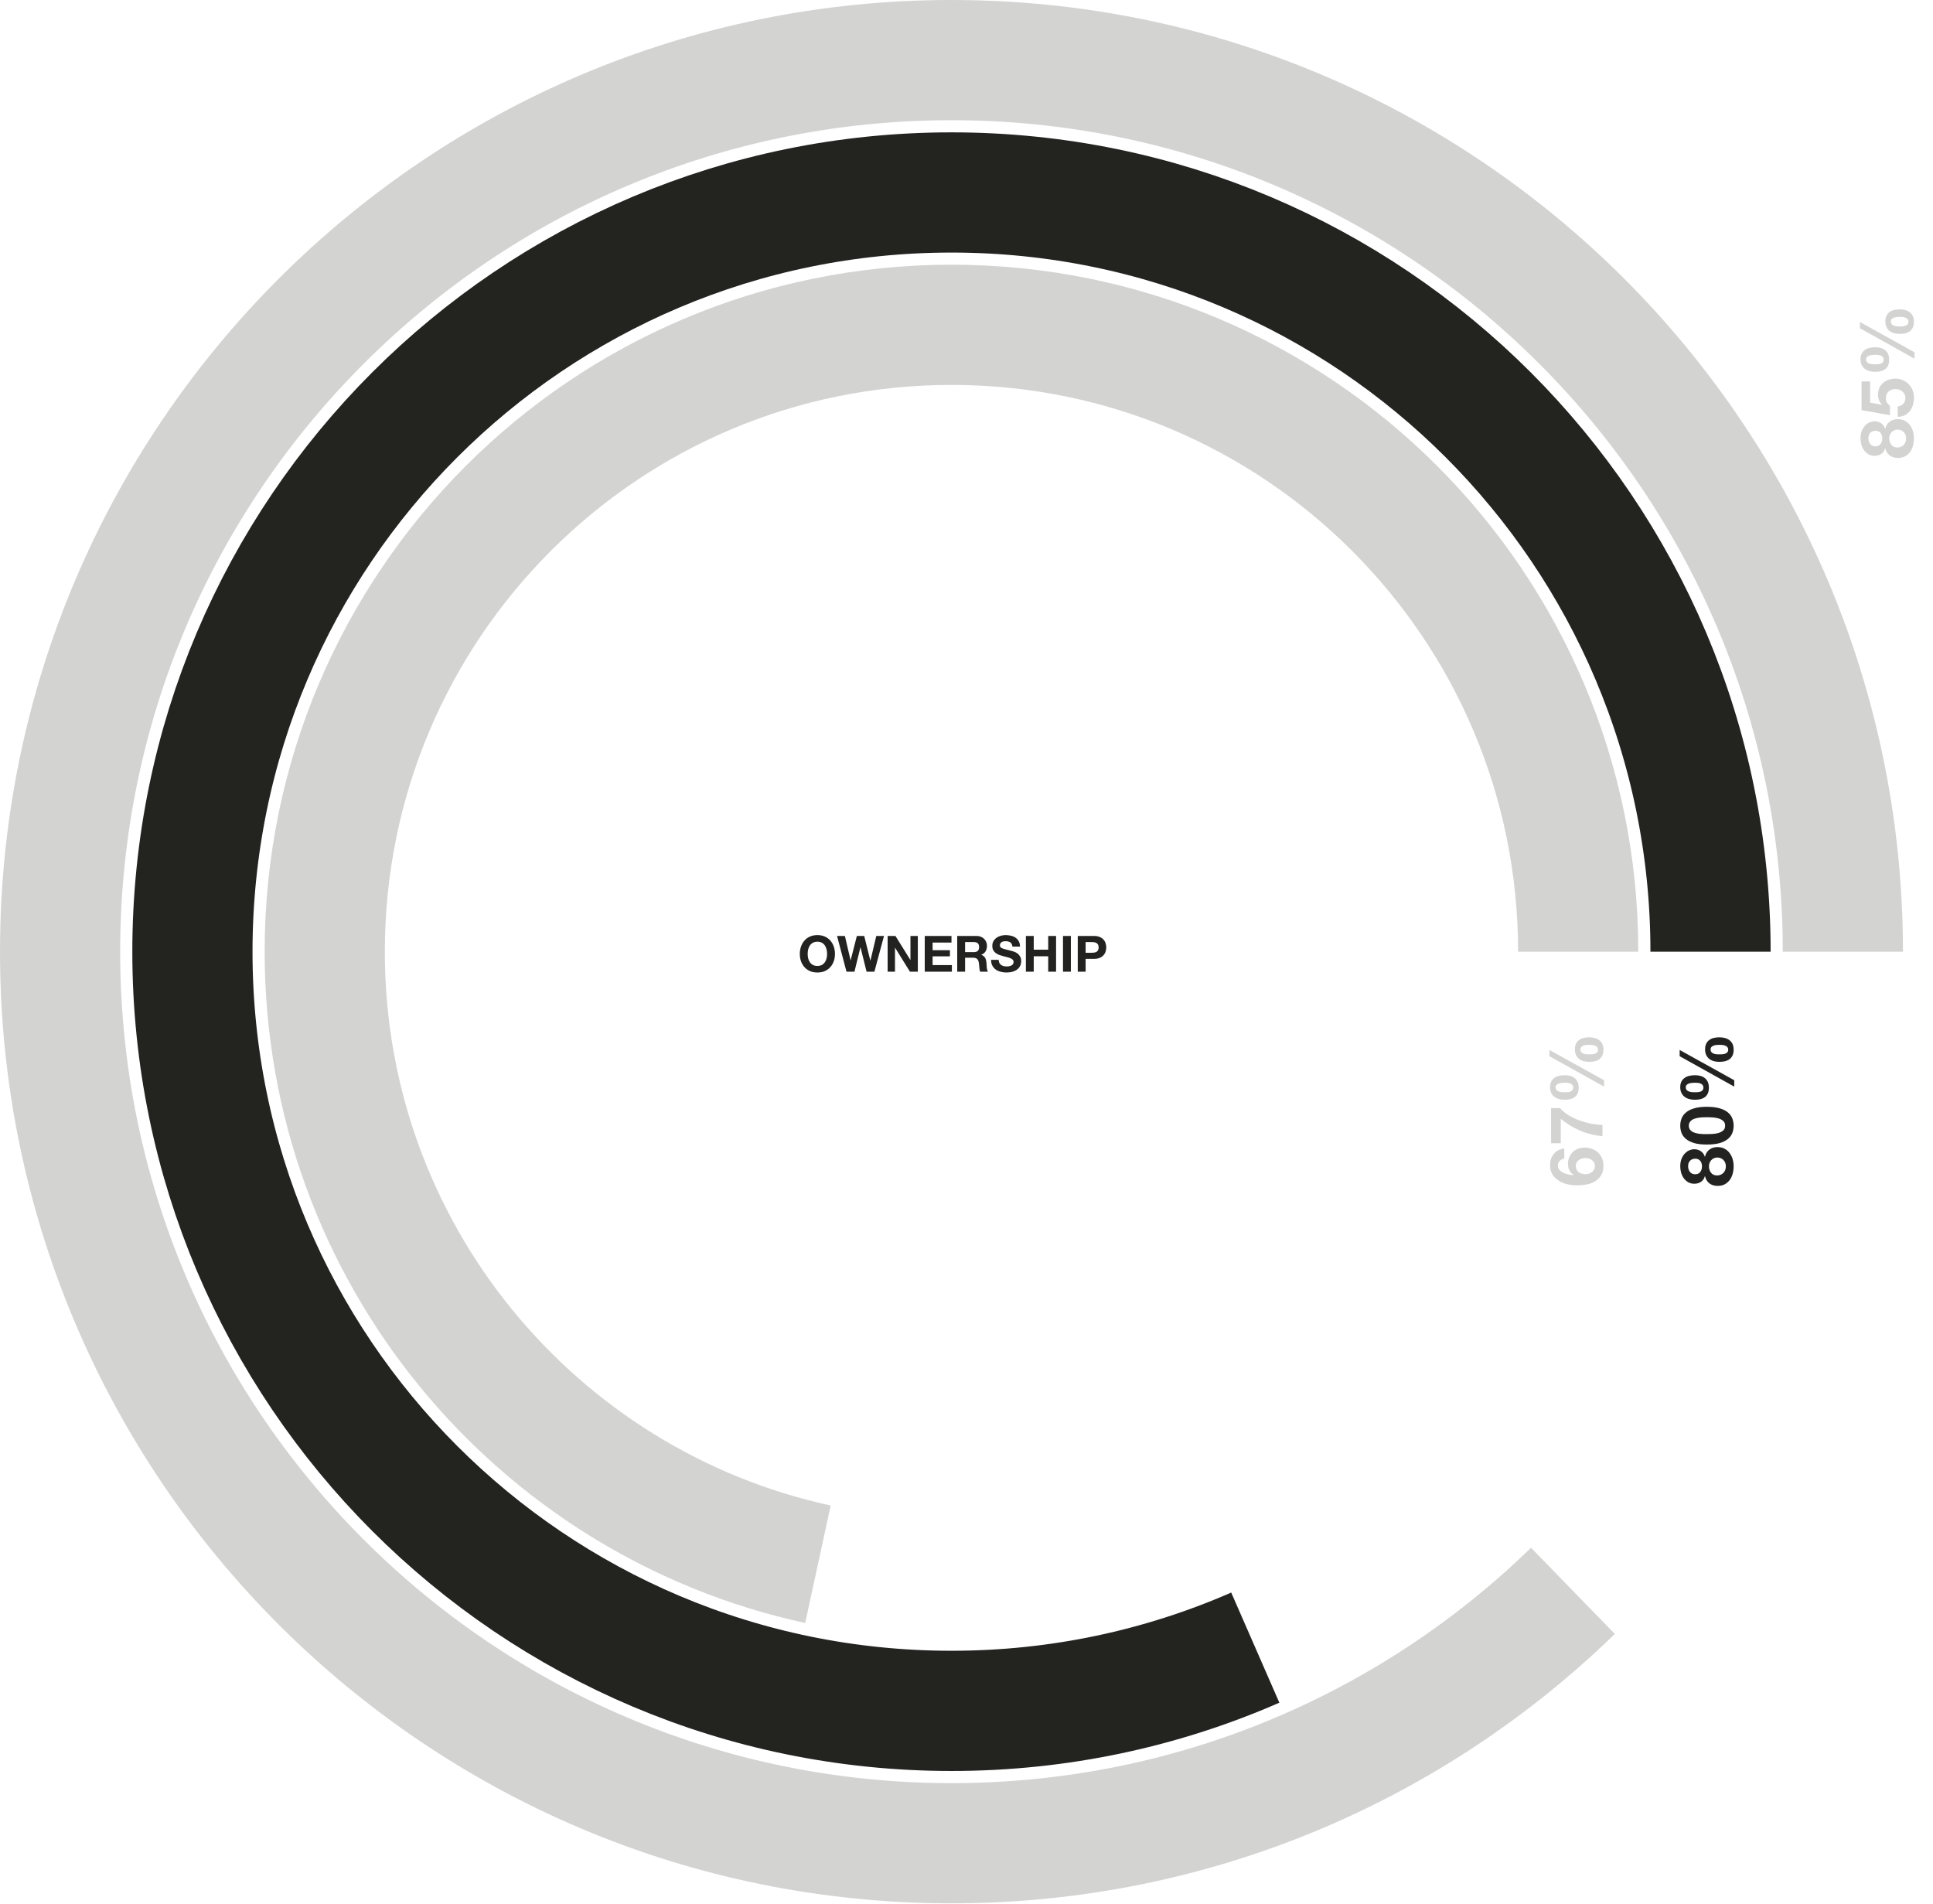
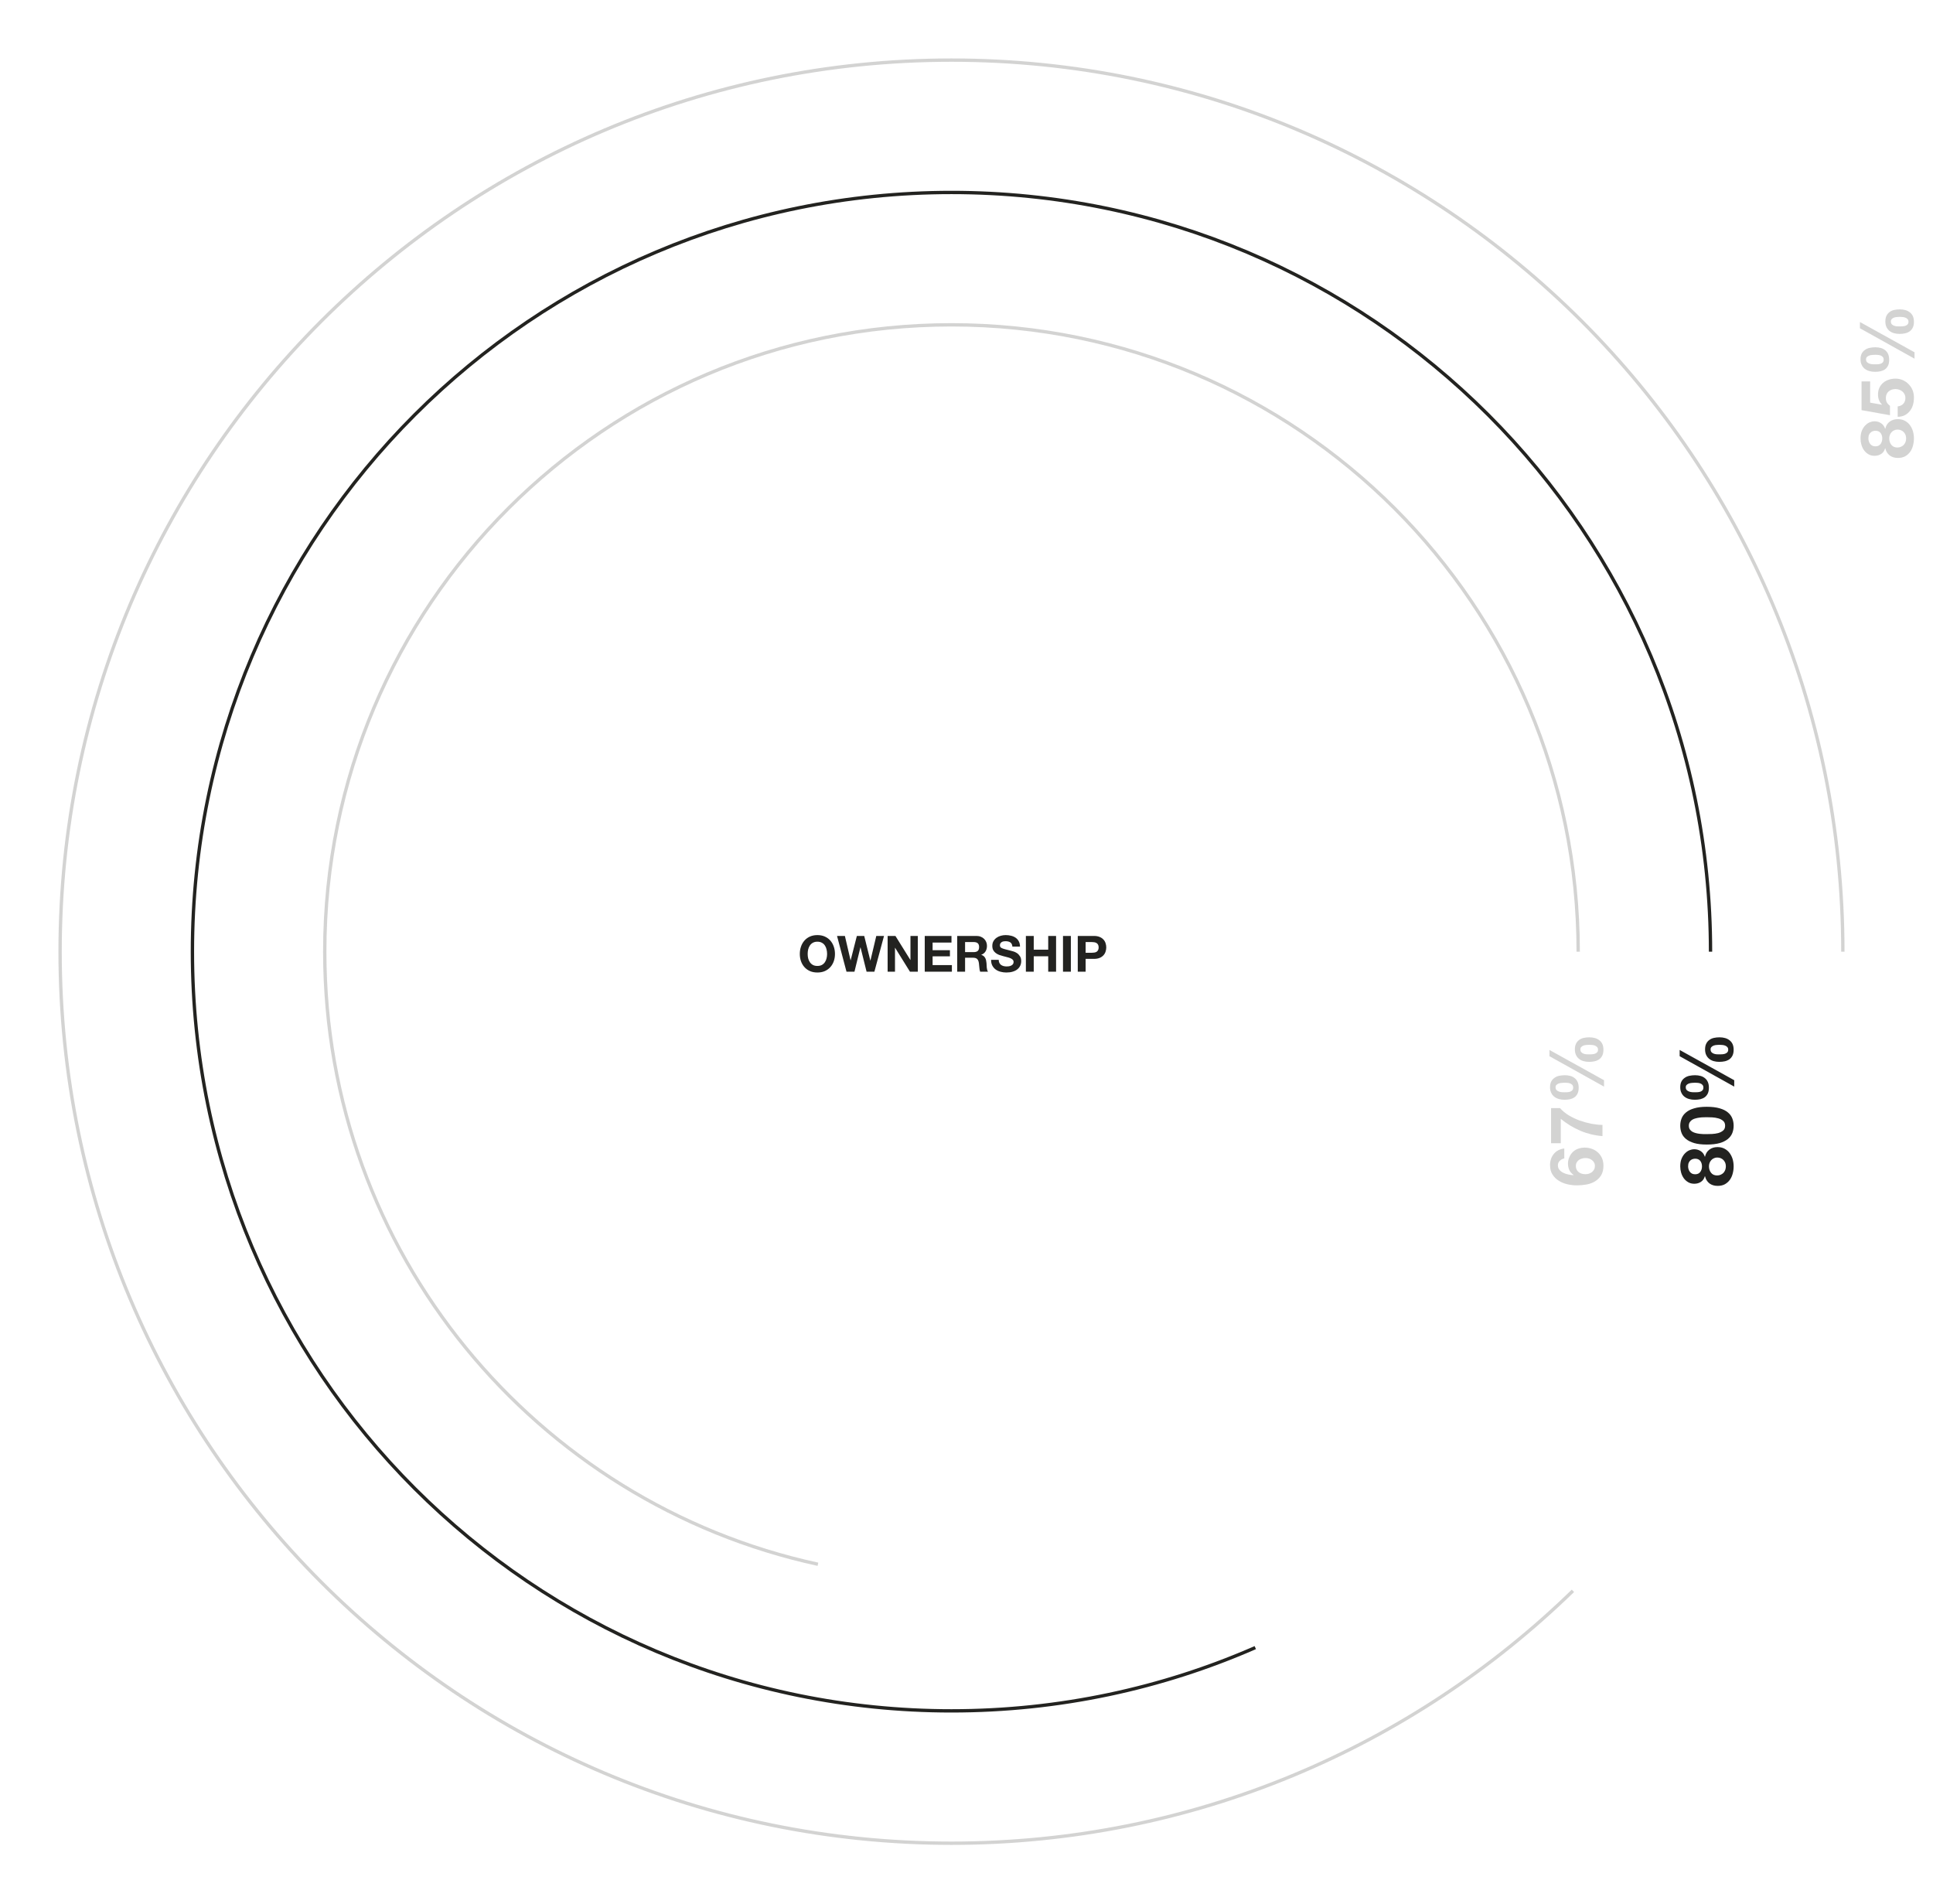
<svg xmlns="http://www.w3.org/2000/svg" width="579" height="570" viewBox="0 0 579 570" fill="none">
  <path d="M241.925 285.69C241.925 285.22 241.975 284.765 242.075 284.325C242.185 283.885 242.355 283.495 242.585 283.155C242.815 282.805 243.115 282.53 243.485 282.33C243.855 282.12 244.305 282.015 244.835 282.015C245.365 282.015 245.815 282.12 246.185 282.33C246.555 282.53 246.855 282.805 247.085 283.155C247.315 283.495 247.48 283.885 247.58 284.325C247.69 284.765 247.745 285.22 247.745 285.69C247.745 286.14 247.69 286.58 247.58 287.01C247.48 287.43 247.315 287.81 247.085 288.15C246.855 288.49 246.555 288.765 246.185 288.975C245.815 289.175 245.365 289.275 244.835 289.275C244.305 289.275 243.855 289.175 243.485 288.975C243.115 288.765 242.815 288.49 242.585 288.15C242.355 287.81 242.185 287.43 242.075 287.01C241.975 286.58 241.925 286.14 241.925 285.69ZM239.57 285.69C239.57 286.47 239.69 287.2 239.93 287.88C240.17 288.55 240.515 289.135 240.965 289.635C241.415 290.135 241.965 290.53 242.615 290.82C243.275 291.1 244.015 291.24 244.835 291.24C245.665 291.24 246.405 291.1 247.055 290.82C247.705 290.53 248.255 290.135 248.705 289.635C249.155 289.135 249.5 288.55 249.74 287.88C249.98 287.2 250.1 286.47 250.1 285.69C250.1 284.89 249.98 284.15 249.74 283.47C249.5 282.78 249.155 282.18 248.705 281.67C248.255 281.16 247.705 280.76 247.055 280.47C246.405 280.18 245.665 280.035 244.835 280.035C244.015 280.035 243.275 280.18 242.615 280.47C241.965 280.76 241.415 281.16 240.965 281.67C240.515 282.18 240.17 282.78 239.93 283.47C239.69 284.15 239.57 284.89 239.57 285.69ZM261.91 291L264.79 280.29H262.48L260.725 287.67H260.695L258.865 280.29H256.66L254.8 287.58H254.77L253.075 280.29H250.72L253.555 291H255.94L257.725 283.71H257.755L259.57 291H261.91ZM265.875 280.29V291H268.08V283.83H268.11L272.565 291H274.92V280.29H272.715V287.475H272.685L268.215 280.29H265.875ZM276.993 280.29V291H285.123V289.02H279.348V286.395H284.538V284.565H279.348V282.27H285.003V280.29H276.993ZM289.075 285.135V282.12H291.655C292.195 282.12 292.6 282.24 292.87 282.48C293.14 282.71 293.275 283.085 293.275 283.605C293.275 284.145 293.14 284.535 292.87 284.775C292.6 285.015 292.195 285.135 291.655 285.135H289.075ZM286.72 280.29V291H289.075V286.815H291.43C292.02 286.815 292.445 286.945 292.705 287.205C292.965 287.465 293.135 287.875 293.215 288.435C293.275 288.865 293.32 289.315 293.35 289.785C293.38 290.255 293.46 290.66 293.59 291H295.945C295.835 290.85 295.75 290.67 295.69 290.46C295.64 290.24 295.6 290.01 295.57 289.77C295.55 289.53 295.535 289.295 295.525 289.065C295.515 288.835 295.505 288.635 295.495 288.465C295.475 288.195 295.435 287.925 295.375 287.655C295.325 287.385 295.24 287.14 295.12 286.92C295 286.69 294.845 286.495 294.655 286.335C294.465 286.165 294.225 286.04 293.935 285.96V285.93C294.535 285.69 294.965 285.34 295.225 284.88C295.495 284.42 295.63 283.875 295.63 283.245C295.63 282.835 295.555 282.455 295.405 282.105C295.265 281.745 295.055 281.43 294.775 281.16C294.505 280.89 294.175 280.68 293.785 280.53C293.405 280.37 292.975 280.29 292.495 280.29H286.72ZM299.15 287.445H296.87C296.86 288.105 296.98 288.675 297.23 289.155C297.48 289.635 297.815 290.03 298.235 290.34C298.665 290.65 299.155 290.875 299.705 291.015C300.265 291.165 300.84 291.24 301.43 291.24C302.16 291.24 302.8 291.155 303.35 290.985C303.91 290.815 304.375 290.58 304.745 290.28C305.125 289.97 305.41 289.605 305.6 289.185C305.79 288.765 305.885 288.31 305.885 287.82C305.885 287.22 305.755 286.73 305.495 286.35C305.245 285.96 304.945 285.65 304.595 285.42C304.245 285.19 303.89 285.025 303.53 284.925C303.18 284.815 302.905 284.74 302.705 284.7C302.035 284.53 301.49 284.39 301.07 284.28C300.66 284.17 300.335 284.06 300.095 283.95C299.865 283.84 299.71 283.72 299.63 283.59C299.55 283.46 299.51 283.29 299.51 283.08C299.51 282.85 299.56 282.66 299.66 282.51C299.76 282.36 299.885 282.235 300.035 282.135C300.195 282.035 300.37 281.965 300.56 281.925C300.75 281.885 300.94 281.865 301.13 281.865C301.42 281.865 301.685 281.89 301.925 281.94C302.175 281.99 302.395 282.075 302.585 282.195C302.775 282.315 302.925 282.48 303.035 282.69C303.155 282.9 303.225 283.165 303.245 283.485H305.525C305.525 282.865 305.405 282.34 305.165 281.91C304.935 281.47 304.62 281.11 304.22 280.83C303.82 280.55 303.36 280.35 302.84 280.23C302.33 280.1 301.795 280.035 301.235 280.035C300.755 280.035 300.275 280.1 299.795 280.23C299.315 280.36 298.885 280.56 298.505 280.83C298.125 281.1 297.815 281.44 297.575 281.85C297.345 282.25 297.23 282.725 297.23 283.275C297.23 283.765 297.32 284.185 297.5 284.535C297.69 284.875 297.935 285.16 298.235 285.39C298.535 285.62 298.875 285.81 299.255 285.96C299.635 286.1 300.025 286.22 300.425 286.32C300.815 286.43 301.2 286.53 301.58 286.62C301.96 286.71 302.3 286.815 302.6 286.935C302.9 287.055 303.14 287.205 303.32 287.385C303.51 287.565 303.605 287.8 303.605 288.09C303.605 288.36 303.535 288.585 303.395 288.765C303.255 288.935 303.08 289.07 302.87 289.17C302.66 289.27 302.435 289.34 302.195 289.38C301.955 289.41 301.73 289.425 301.52 289.425C301.21 289.425 300.91 289.39 300.62 289.32C300.33 289.24 300.075 289.125 299.855 288.975C299.645 288.815 299.475 288.61 299.345 288.36C299.215 288.11 299.15 287.805 299.15 287.445ZM307.286 280.29V291H309.641V286.38H313.976V291H316.331V280.29H313.976V284.4H309.641V280.29H307.286ZM318.404 280.29V291H320.759V280.29H318.404ZM325.183 285.33V282.12H327.013C327.283 282.12 327.543 282.14 327.793 282.18C328.043 282.22 328.263 282.3 328.453 282.42C328.643 282.53 328.793 282.69 328.903 282.9C329.023 283.11 329.083 283.385 329.083 283.725C329.083 284.065 329.023 284.34 328.903 284.55C328.793 284.76 328.643 284.925 328.453 285.045C328.263 285.155 328.043 285.23 327.793 285.27C327.543 285.31 327.283 285.33 327.013 285.33H325.183ZM322.828 280.29V291H325.183V287.16H327.658C328.328 287.16 328.898 287.065 329.368 286.875C329.838 286.675 330.218 286.415 330.508 286.095C330.808 285.775 331.023 285.41 331.153 285C331.293 284.58 331.363 284.155 331.363 283.725C331.363 283.285 331.293 282.86 331.153 282.45C331.023 282.04 330.808 281.675 330.508 281.355C330.218 281.035 329.838 280.78 329.368 280.59C328.898 280.39 328.328 280.29 327.658 280.29H322.828Z" fill="#222220" />
-   <path opacity="0.2" d="M552 285C552 137.54 432.46 18 285 18C137.54 18 18 137.54 18 285C18 432.46 137.54 552 285 552C357.389 552 423.05 523.192 471.144 476.415" stroke="#232320" stroke-width="36" />
-   <path d="M512.362 285C512.362 159.431 410.569 57.637 285 57.637C159.431 57.637 57.637 159.431 57.637 285C57.637 410.569 159.431 512.362 285 512.362C317.357 512.362 348.135 505.603 376 493.42" stroke="#232320" stroke-width="36" />
-   <path opacity="0.2" d="M472.725 285C472.725 181.321 388.677 97.274 284.999 97.274C181.321 97.274 97.273 181.321 97.273 285C97.273 374.951 160.539 450.125 245 468.455" stroke="#232320" stroke-width="36" />
+   <path opacity="0.2" d="M552 285C552 137.54 432.46 18 285 18C137.54 18 18 137.54 18 285C18 432.46 137.54 552 285 552C357.389 552 423.05 523.192 471.144 476.415" stroke="#232320" strokeWidth="36" />
+   <path d="M512.362 285C512.362 159.431 410.569 57.637 285 57.637C159.431 57.637 57.637 159.431 57.637 285C57.637 410.569 159.431 512.362 285 512.362C317.357 512.362 348.135 505.603 376 493.42" stroke="#232320" strokeWidth="36" />
+   <path opacity="0.2" d="M472.725 285C472.725 181.321 388.677 97.274 284.999 97.274C181.321 97.274 97.273 181.321 97.273 285C97.273 374.951 160.539 450.125 245 468.455" stroke="#232320" strokeWidth="36" />
  <path opacity="0.2" d="M561.78 133.665C561.428 133.665 561.12 133.607 560.856 133.489C560.592 133.357 560.372 133.181 560.196 132.961C560.02 132.741 559.888 132.492 559.8 132.213C559.697 131.92 559.646 131.619 559.646 131.311C559.646 130.827 559.719 130.439 559.866 130.145C560.013 129.837 560.196 129.603 560.416 129.441C560.636 129.265 560.871 129.148 561.12 129.089C561.355 129.031 561.575 129.001 561.78 129.001C562.44 129.001 562.946 129.221 563.298 129.661C563.635 130.101 563.804 130.651 563.804 131.311C563.804 131.942 563.635 132.492 563.298 132.961C562.946 133.431 562.44 133.665 561.78 133.665ZM561.494 136.503C562.257 136.503 562.924 136.313 563.496 135.931C564.068 135.55 564.457 134.985 564.662 134.237L564.706 134.237C564.926 135.161 565.366 135.88 566.026 136.393C566.686 136.892 567.507 137.141 568.49 137.141C569.326 137.141 570.045 136.98 570.646 136.657C571.247 136.32 571.746 135.88 572.142 135.337C572.538 134.78 572.824 134.157 573 133.467C573.191 132.763 573.286 132.037 573.286 131.289C573.286 130.571 573.191 129.867 573 129.177C572.795 128.488 572.494 127.872 572.098 127.329C571.702 126.787 571.203 126.354 570.602 126.031C570.001 125.694 569.289 125.525 568.468 125.525C567.5 125.525 566.686 125.775 566.026 126.273C565.351 126.772 564.911 127.483 564.706 128.407L564.662 128.407C564.413 127.659 564.002 127.102 563.43 126.735C562.858 126.354 562.191 126.163 561.428 126.163C561.047 126.163 560.621 126.251 560.152 126.427C559.668 126.603 559.221 126.897 558.81 127.307C558.385 127.703 558.025 128.231 557.732 128.891C557.439 129.551 557.292 130.358 557.292 131.311C557.292 131.942 557.38 132.565 557.556 133.181C557.732 133.797 557.996 134.355 558.348 134.853C558.7 135.337 559.14 135.733 559.668 136.041C560.196 136.349 560.805 136.503 561.494 136.503ZM568.336 134.017C567.544 134.017 566.943 133.753 566.532 133.225C566.107 132.697 565.894 132.052 565.894 131.289C565.894 130.923 565.953 130.585 566.07 130.277C566.187 129.955 566.356 129.676 566.576 129.441C566.796 129.192 567.06 129.001 567.368 128.869C567.661 128.723 567.991 128.649 568.358 128.649C568.739 128.649 569.091 128.715 569.414 128.847C569.737 128.979 570.015 129.17 570.25 129.419C570.47 129.654 570.646 129.933 570.778 130.255C570.895 130.563 570.954 130.908 570.954 131.289C570.954 131.656 570.895 132.008 570.778 132.345C570.646 132.683 570.47 132.976 570.25 133.225C570.015 133.46 569.737 133.651 569.414 133.797C569.091 133.944 568.732 134.017 568.336 134.017ZM560.174 114.225L557.6 114.225L557.6 122.827L566.114 124.345L566.114 121.529C565.689 121.221 565.381 120.891 565.19 120.539C564.985 120.187 564.882 119.732 564.882 119.175C564.882 118.749 564.955 118.375 565.102 118.053C565.249 117.73 565.454 117.451 565.718 117.217C565.982 116.982 566.29 116.806 566.642 116.689C566.994 116.571 567.368 116.513 567.764 116.513C568.145 116.513 568.519 116.579 568.886 116.711C569.238 116.828 569.553 117.004 569.832 117.239C570.096 117.459 570.316 117.737 570.492 118.075C570.653 118.397 570.734 118.764 570.734 119.175C570.734 119.879 570.529 120.458 570.118 120.913C569.693 121.367 569.128 121.631 568.424 121.705L568.424 124.829C569.231 124.814 569.942 124.653 570.558 124.345C571.159 124.022 571.665 123.597 572.076 123.069C572.487 122.541 572.795 121.939 573 121.265C573.191 120.575 573.286 119.857 573.286 119.109C573.301 118.331 573.176 117.598 572.912 116.909C572.633 116.219 572.245 115.618 571.746 115.105C571.247 114.577 570.661 114.159 569.986 113.851C569.297 113.543 568.556 113.389 567.764 113.389C567.045 113.389 566.371 113.499 565.74 113.719C565.095 113.924 564.537 114.232 564.068 114.643C563.599 115.039 563.225 115.53 562.946 116.117C562.667 116.703 562.528 117.378 562.528 118.141C562.528 118.757 562.623 119.307 562.814 119.791C562.99 120.275 563.291 120.729 563.716 121.155L563.672 121.199L560.174 120.583L560.174 114.225ZM568.996 97.754C568.747 97.754 568.468 97.747 568.16 97.732C567.852 97.703 567.566 97.637 567.302 97.534C567.038 97.431 566.818 97.285 566.642 97.094C566.466 96.889 566.378 96.61 566.378 96.258C566.378 95.935 566.481 95.686 566.686 95.51C566.877 95.319 567.111 95.18 567.39 95.092C567.654 95.004 567.94 94.953 568.248 94.938C568.541 94.909 568.798 94.894 569.018 94.894C569.253 94.894 569.524 94.909 569.832 94.938C570.125 94.953 570.411 95.011 570.69 95.114C570.954 95.202 571.181 95.349 571.372 95.554C571.563 95.745 571.658 96.009 571.658 96.346C571.658 96.698 571.563 96.969 571.372 97.16C571.181 97.351 570.954 97.49 570.69 97.578C570.411 97.666 570.118 97.717 569.81 97.732C569.502 97.747 569.231 97.754 568.996 97.754ZM568.974 99.998C569.575 99.998 570.14 99.939 570.668 99.822C571.196 99.69 571.658 99.485 572.054 99.206C572.435 98.913 572.736 98.539 572.956 98.084C573.176 97.615 573.286 97.043 573.286 96.368C573.286 95.723 573.183 95.165 572.978 94.696C572.758 94.227 572.457 93.845 572.076 93.552C571.695 93.244 571.247 93.017 570.734 92.87C570.221 92.723 569.663 92.65 569.062 92.65C568.461 92.65 567.896 92.709 567.368 92.826C566.84 92.943 566.385 93.149 566.004 93.442C565.608 93.721 565.3 94.087 565.08 94.542C564.845 94.997 564.728 95.569 564.728 96.258C564.728 96.903 564.838 97.461 565.058 97.93C565.278 98.399 565.579 98.788 565.96 99.096C566.341 99.404 566.789 99.631 567.302 99.778C567.815 99.925 568.373 99.998 568.974 99.998ZM557.116 98.304L573.462 107.412L573.462 105.498L557.116 96.434L557.116 98.304ZM561.692 109.106C561.443 109.106 561.157 109.099 560.834 109.084C560.511 109.055 560.211 108.989 559.932 108.886C559.653 108.783 559.419 108.637 559.228 108.446C559.037 108.241 558.942 107.962 558.942 107.61C558.942 107.287 559.045 107.038 559.25 106.862C559.455 106.671 559.705 106.532 559.998 106.444C560.291 106.356 560.599 106.305 560.922 106.29C561.23 106.261 561.494 106.246 561.714 106.246C561.949 106.246 562.213 106.261 562.506 106.29C562.785 106.305 563.056 106.363 563.32 106.466C563.569 106.554 563.782 106.701 563.958 106.906C564.134 107.097 564.222 107.361 564.222 107.698C564.222 108.05 564.134 108.321 563.958 108.512C563.782 108.703 563.569 108.842 563.32 108.93C563.056 109.018 562.777 109.069 562.484 109.084C562.191 109.099 561.927 109.106 561.692 109.106ZM561.648 111.35C562.249 111.35 562.814 111.291 563.342 111.174C563.855 111.042 564.303 110.837 564.684 110.558C565.051 110.265 565.344 109.891 565.564 109.436C565.769 108.967 565.872 108.395 565.872 107.72C565.872 107.075 565.769 106.517 565.564 106.048C565.359 105.579 565.073 105.197 564.706 104.904C564.339 104.596 563.907 104.369 563.408 104.222C562.895 104.075 562.337 104.002 561.736 104.002C561.135 104.002 560.563 104.061 560.02 104.178C559.477 104.295 559.008 104.501 558.612 104.794C558.201 105.073 557.879 105.439 557.644 105.894C557.409 106.349 557.292 106.921 557.292 107.61C557.292 108.255 557.409 108.813 557.644 109.282C557.864 109.751 558.172 110.14 558.568 110.448C558.964 110.756 559.426 110.983 559.954 111.13C560.482 111.277 561.047 111.35 561.648 111.35Z" fill="#222220" />
  <path d="M507.78 351.665C507.428 351.665 507.12 351.607 506.856 351.489C506.592 351.357 506.372 351.181 506.196 350.961C506.02 350.741 505.888 350.492 505.8 350.213C505.697 349.92 505.646 349.619 505.646 349.311C505.646 348.827 505.719 348.439 505.866 348.145C506.013 347.837 506.196 347.603 506.416 347.441C506.636 347.265 506.871 347.148 507.12 347.089C507.355 347.031 507.575 347.001 507.78 347.001C508.44 347.001 508.946 347.221 509.298 347.661C509.635 348.101 509.804 348.651 509.804 349.311C509.804 349.942 509.635 350.492 509.298 350.961C508.946 351.431 508.44 351.665 507.78 351.665ZM507.494 354.503C508.257 354.503 508.924 354.313 509.496 353.931C510.068 353.55 510.457 352.985 510.662 352.237L510.706 352.237C510.926 353.161 511.366 353.88 512.026 354.393C512.686 354.892 513.507 355.141 514.49 355.141C515.326 355.141 516.045 354.98 516.646 354.657C517.247 354.32 517.746 353.88 518.142 353.337C518.538 352.78 518.824 352.157 519 351.467C519.191 350.763 519.286 350.037 519.286 349.289C519.286 348.571 519.191 347.867 519 347.177C518.795 346.488 518.494 345.872 518.098 345.329C517.702 344.787 517.203 344.354 516.602 344.031C516.001 343.694 515.289 343.525 514.468 343.525C513.5 343.525 512.686 343.775 512.026 344.273C511.351 344.772 510.911 345.483 510.706 346.407L510.662 346.407C510.413 345.659 510.002 345.102 509.43 344.735C508.858 344.354 508.191 344.163 507.428 344.163C507.047 344.163 506.621 344.251 506.152 344.427C505.668 344.603 505.221 344.897 504.81 345.307C504.385 345.703 504.025 346.231 503.732 346.891C503.439 347.551 503.292 348.358 503.292 349.311C503.292 349.942 503.38 350.565 503.556 351.181C503.732 351.797 503.996 352.355 504.348 352.853C504.7 353.337 505.14 353.733 505.668 354.041C506.196 354.349 506.805 354.503 507.494 354.503ZM514.336 352.017C513.544 352.017 512.943 351.753 512.532 351.225C512.107 350.697 511.894 350.052 511.894 349.289C511.894 348.923 511.953 348.585 512.07 348.277C512.187 347.955 512.356 347.676 512.576 347.441C512.796 347.192 513.06 347.001 513.368 346.869C513.661 346.723 513.991 346.649 514.358 346.649C514.739 346.649 515.091 346.715 515.414 346.847C515.737 346.979 516.015 347.17 516.25 347.419C516.47 347.654 516.646 347.933 516.778 348.255C516.895 348.563 516.954 348.908 516.954 349.289C516.954 349.656 516.895 350.008 516.778 350.345C516.646 350.683 516.47 350.976 516.25 351.225C516.015 351.46 515.737 351.651 515.414 351.797C515.091 351.944 514.732 352.017 514.336 352.017ZM511.234 339.639C510.97 339.639 510.655 339.639 510.288 339.639C509.907 339.624 509.518 339.595 509.122 339.551C508.726 339.507 508.337 339.433 507.956 339.331C507.56 339.228 507.208 339.089 506.9 338.913C506.592 338.722 506.343 338.487 506.152 338.209C505.961 337.915 505.866 337.556 505.866 337.131C505.866 336.705 505.961 336.346 506.152 336.053C506.343 335.759 506.592 335.517 506.9 335.327C507.208 335.136 507.56 334.997 507.956 334.909C508.337 334.806 508.726 334.733 509.122 334.689C509.518 334.63 509.907 334.601 510.288 334.601C510.655 334.586 510.97 334.579 511.234 334.579C511.674 334.579 512.209 334.593 512.84 334.623C513.456 334.652 514.057 334.747 514.644 334.909C515.216 335.055 515.707 335.305 516.118 335.657C516.529 335.994 516.734 336.485 516.734 337.131C516.734 337.761 516.529 338.245 516.118 338.583C515.707 338.92 515.216 339.169 514.644 339.331C514.057 339.477 513.456 339.565 512.84 339.595C512.209 339.624 511.674 339.639 511.234 339.639ZM511.234 342.763C512.774 342.763 514.065 342.616 515.106 342.323C516.133 342.015 516.954 341.604 517.57 341.091C518.186 340.577 518.626 339.983 518.89 339.309C519.154 338.619 519.286 337.893 519.286 337.131C519.286 336.353 519.154 335.627 518.89 334.953C518.626 334.263 518.186 333.662 517.57 333.149C516.954 332.621 516.133 332.21 515.106 331.917C514.065 331.609 512.774 331.455 511.234 331.455C509.738 331.455 508.484 331.609 507.472 331.917C506.445 332.21 505.624 332.621 505.008 333.149C504.392 333.662 503.952 334.263 503.688 334.953C503.424 335.627 503.292 336.353 503.292 337.131C503.292 337.893 503.424 338.619 503.688 339.309C503.952 339.983 504.392 340.577 505.008 341.091C505.624 341.604 506.445 342.015 507.472 342.323C508.484 342.616 509.738 342.763 511.234 342.763ZM514.996 315.754C514.747 315.754 514.468 315.747 514.16 315.732C513.852 315.703 513.566 315.637 513.302 315.534C513.038 315.431 512.818 315.285 512.642 315.094C512.466 314.889 512.378 314.61 512.378 314.258C512.378 313.935 512.481 313.686 512.686 313.51C512.877 313.319 513.111 313.18 513.39 313.092C513.654 313.004 513.94 312.953 514.248 312.938C514.541 312.909 514.798 312.894 515.018 312.894C515.253 312.894 515.524 312.909 515.832 312.938C516.125 312.953 516.411 313.011 516.69 313.114C516.954 313.202 517.181 313.349 517.372 313.554C517.563 313.745 517.658 314.009 517.658 314.346C517.658 314.698 517.563 314.969 517.372 315.16C517.181 315.351 516.954 315.49 516.69 315.578C516.411 315.666 516.118 315.717 515.81 315.732C515.502 315.747 515.231 315.754 514.996 315.754ZM514.974 317.998C515.575 317.998 516.14 317.939 516.668 317.822C517.196 317.69 517.658 317.485 518.054 317.206C518.435 316.913 518.736 316.539 518.956 316.084C519.176 315.615 519.286 315.043 519.286 314.368C519.286 313.723 519.183 313.165 518.978 312.696C518.758 312.227 518.457 311.845 518.076 311.552C517.695 311.244 517.247 311.017 516.734 310.87C516.221 310.723 515.663 310.65 515.062 310.65C514.461 310.65 513.896 310.709 513.368 310.826C512.84 310.943 512.385 311.149 512.004 311.442C511.608 311.721 511.3 312.087 511.08 312.542C510.845 312.997 510.728 313.569 510.728 314.258C510.728 314.903 510.838 315.461 511.058 315.93C511.278 316.399 511.579 316.788 511.96 317.096C512.341 317.404 512.789 317.631 513.302 317.778C513.815 317.925 514.373 317.998 514.974 317.998ZM503.116 316.304L519.462 325.412L519.462 323.498L503.116 314.434L503.116 316.304ZM507.692 327.106C507.443 327.106 507.157 327.099 506.834 327.084C506.511 327.055 506.211 326.989 505.932 326.886C505.653 326.783 505.419 326.637 505.228 326.446C505.037 326.241 504.942 325.962 504.942 325.61C504.942 325.287 505.045 325.038 505.25 324.862C505.455 324.671 505.705 324.532 505.998 324.444C506.291 324.356 506.599 324.305 506.922 324.29C507.23 324.261 507.494 324.246 507.714 324.246C507.949 324.246 508.213 324.261 508.506 324.29C508.785 324.305 509.056 324.363 509.32 324.466C509.569 324.554 509.782 324.701 509.958 324.906C510.134 325.097 510.222 325.361 510.222 325.698C510.222 326.05 510.134 326.321 509.958 326.512C509.782 326.703 509.569 326.842 509.32 326.93C509.056 327.018 508.777 327.069 508.484 327.084C508.191 327.099 507.927 327.106 507.692 327.106ZM507.648 329.35C508.249 329.35 508.814 329.291 509.342 329.174C509.855 329.042 510.303 328.837 510.684 328.558C511.051 328.265 511.344 327.891 511.564 327.436C511.769 326.967 511.872 326.395 511.872 325.72C511.872 325.075 511.769 324.517 511.564 324.048C511.359 323.579 511.073 323.197 510.706 322.904C510.339 322.596 509.907 322.369 509.408 322.222C508.895 322.075 508.337 322.002 507.736 322.002C507.135 322.002 506.563 322.061 506.02 322.178C505.477 322.295 505.008 322.501 504.612 322.794C504.201 323.073 503.879 323.439 503.644 323.894C503.409 324.349 503.292 324.921 503.292 325.61C503.292 326.255 503.409 326.813 503.644 327.282C503.864 327.751 504.172 328.14 504.568 328.448C504.964 328.756 505.426 328.983 505.954 329.13C506.482 329.277 507.047 329.35 507.648 329.35Z" fill="#222220" />
  <path opacity="0.2" d="M472.014 349.157C472.014 348.761 472.102 348.417 472.278 348.123C472.439 347.815 472.659 347.566 472.938 347.375C473.202 347.185 473.51 347.045 473.862 346.957C474.199 346.855 474.551 346.803 474.918 346.803C475.27 346.803 475.615 346.855 475.952 346.957C476.289 347.06 476.59 347.214 476.854 347.419C477.118 347.625 477.331 347.874 477.492 348.167C477.653 348.446 477.734 348.776 477.734 349.157C477.734 349.553 477.653 349.905 477.492 350.213C477.331 350.521 477.118 350.785 476.854 351.005C476.575 351.211 476.267 351.372 475.93 351.489C475.578 351.592 475.226 351.643 474.874 351.643C474.493 351.643 474.133 351.592 473.796 351.489C473.444 351.387 473.136 351.233 472.872 351.027C472.608 350.822 472.403 350.565 472.256 350.257C472.095 349.935 472.014 349.568 472.014 349.157ZM468.56 346.913L468.56 343.943C467.871 344.031 467.262 344.215 466.734 344.493C466.206 344.772 465.766 345.131 465.414 345.571C465.047 346.011 464.769 346.517 464.578 347.089C464.387 347.661 464.292 348.277 464.292 348.937C464.292 350.037 464.534 350.969 465.018 351.731C465.502 352.494 466.133 353.117 466.91 353.601C467.673 354.085 468.531 354.437 469.484 354.657C470.437 354.877 471.391 354.987 472.344 354.987C473.327 354.987 474.295 354.899 475.248 354.723C476.187 354.547 477.03 354.232 477.778 353.777C478.526 353.323 479.135 352.714 479.604 351.951C480.059 351.189 480.286 350.228 480.286 349.069C480.286 348.263 480.147 347.529 479.868 346.869C479.575 346.209 479.179 345.645 478.68 345.175C478.167 344.691 477.573 344.325 476.898 344.075C476.209 343.811 475.468 343.679 474.676 343.679C474.06 343.679 473.451 343.775 472.85 343.965C472.249 344.156 471.713 344.457 471.244 344.867C470.76 345.307 470.379 345.843 470.1 346.473C469.807 347.104 469.66 347.749 469.66 348.409C469.66 349.157 469.792 349.817 470.056 350.389C470.32 350.961 470.76 351.46 471.376 351.885L471.332 351.929C470.907 351.915 470.423 351.856 469.88 351.753C469.337 351.651 468.831 351.489 468.362 351.269C467.878 351.049 467.475 350.756 467.152 350.389C466.815 350.008 466.646 349.539 466.646 348.981C466.646 348.439 466.837 347.984 467.218 347.617C467.599 347.251 468.047 347.016 468.56 346.913ZM467.284 331.851L464.6 331.851L464.6 342.367L467.504 342.367L467.504 335.063C469.279 336.529 471.229 337.717 473.356 338.627C475.483 339.521 477.697 340.057 480 340.233L480 336.889C478.973 336.874 477.866 336.757 476.678 336.537C475.49 336.302 474.317 335.979 473.158 335.569C471.999 335.143 470.907 334.623 469.88 334.007C468.853 333.376 467.988 332.657 467.284 331.851ZM475.996 315.754C475.747 315.754 475.468 315.747 475.16 315.732C474.852 315.703 474.566 315.637 474.302 315.534C474.038 315.431 473.818 315.285 473.642 315.094C473.466 314.889 473.378 314.61 473.378 314.258C473.378 313.935 473.481 313.686 473.686 313.51C473.877 313.319 474.111 313.18 474.39 313.092C474.654 313.004 474.94 312.953 475.248 312.938C475.541 312.909 475.798 312.894 476.018 312.894C476.253 312.894 476.524 312.909 476.832 312.938C477.125 312.953 477.411 313.011 477.69 313.114C477.954 313.202 478.181 313.349 478.372 313.554C478.563 313.745 478.658 314.009 478.658 314.346C478.658 314.698 478.563 314.969 478.372 315.16C478.181 315.351 477.954 315.49 477.69 315.578C477.411 315.666 477.118 315.717 476.81 315.732C476.502 315.747 476.231 315.754 475.996 315.754ZM475.974 317.998C476.575 317.998 477.14 317.939 477.668 317.822C478.196 317.69 478.658 317.485 479.054 317.206C479.435 316.913 479.736 316.539 479.956 316.084C480.176 315.615 480.286 315.043 480.286 314.368C480.286 313.723 480.183 313.165 479.978 312.696C479.758 312.227 479.457 311.845 479.076 311.552C478.695 311.244 478.247 311.017 477.734 310.87C477.221 310.723 476.663 310.65 476.062 310.65C475.461 310.65 474.896 310.709 474.368 310.826C473.84 310.943 473.385 311.149 473.004 311.442C472.608 311.721 472.3 312.087 472.08 312.542C471.845 312.997 471.728 313.569 471.728 314.258C471.728 314.903 471.838 315.461 472.058 315.93C472.278 316.399 472.579 316.788 472.96 317.096C473.341 317.404 473.789 317.631 474.302 317.778C474.815 317.925 475.373 317.998 475.974 317.998ZM464.116 316.304L480.462 325.412L480.462 323.498L464.116 314.434L464.116 316.304ZM468.692 327.106C468.443 327.106 468.157 327.099 467.834 327.084C467.511 327.055 467.211 326.989 466.932 326.886C466.653 326.783 466.419 326.637 466.228 326.446C466.037 326.241 465.942 325.962 465.942 325.61C465.942 325.287 466.045 325.038 466.25 324.862C466.455 324.671 466.705 324.532 466.998 324.444C467.291 324.356 467.599 324.305 467.922 324.29C468.23 324.261 468.494 324.246 468.714 324.246C468.949 324.246 469.213 324.261 469.506 324.29C469.785 324.305 470.056 324.363 470.32 324.466C470.569 324.554 470.782 324.701 470.958 324.906C471.134 325.097 471.222 325.361 471.222 325.698C471.222 326.05 471.134 326.321 470.958 326.512C470.782 326.703 470.569 326.842 470.32 326.93C470.056 327.018 469.777 327.069 469.484 327.084C469.191 327.099 468.927 327.106 468.692 327.106ZM468.648 329.35C469.249 329.35 469.814 329.291 470.342 329.174C470.855 329.042 471.303 328.837 471.684 328.558C472.051 328.265 472.344 327.891 472.564 327.436C472.769 326.967 472.872 326.395 472.872 325.72C472.872 325.075 472.769 324.517 472.564 324.048C472.359 323.579 472.073 323.197 471.706 322.904C471.339 322.596 470.907 322.369 470.408 322.222C469.895 322.075 469.337 322.002 468.736 322.002C468.135 322.002 467.563 322.061 467.02 322.178C466.477 322.295 466.008 322.501 465.612 322.794C465.201 323.073 464.879 323.439 464.644 323.894C464.409 324.349 464.292 324.921 464.292 325.61C464.292 326.255 464.409 326.813 464.644 327.282C464.864 327.751 465.172 328.14 465.568 328.448C465.964 328.756 466.426 328.983 466.954 329.13C467.482 329.277 468.047 329.35 468.648 329.35Z" fill="#222220" />
</svg>
